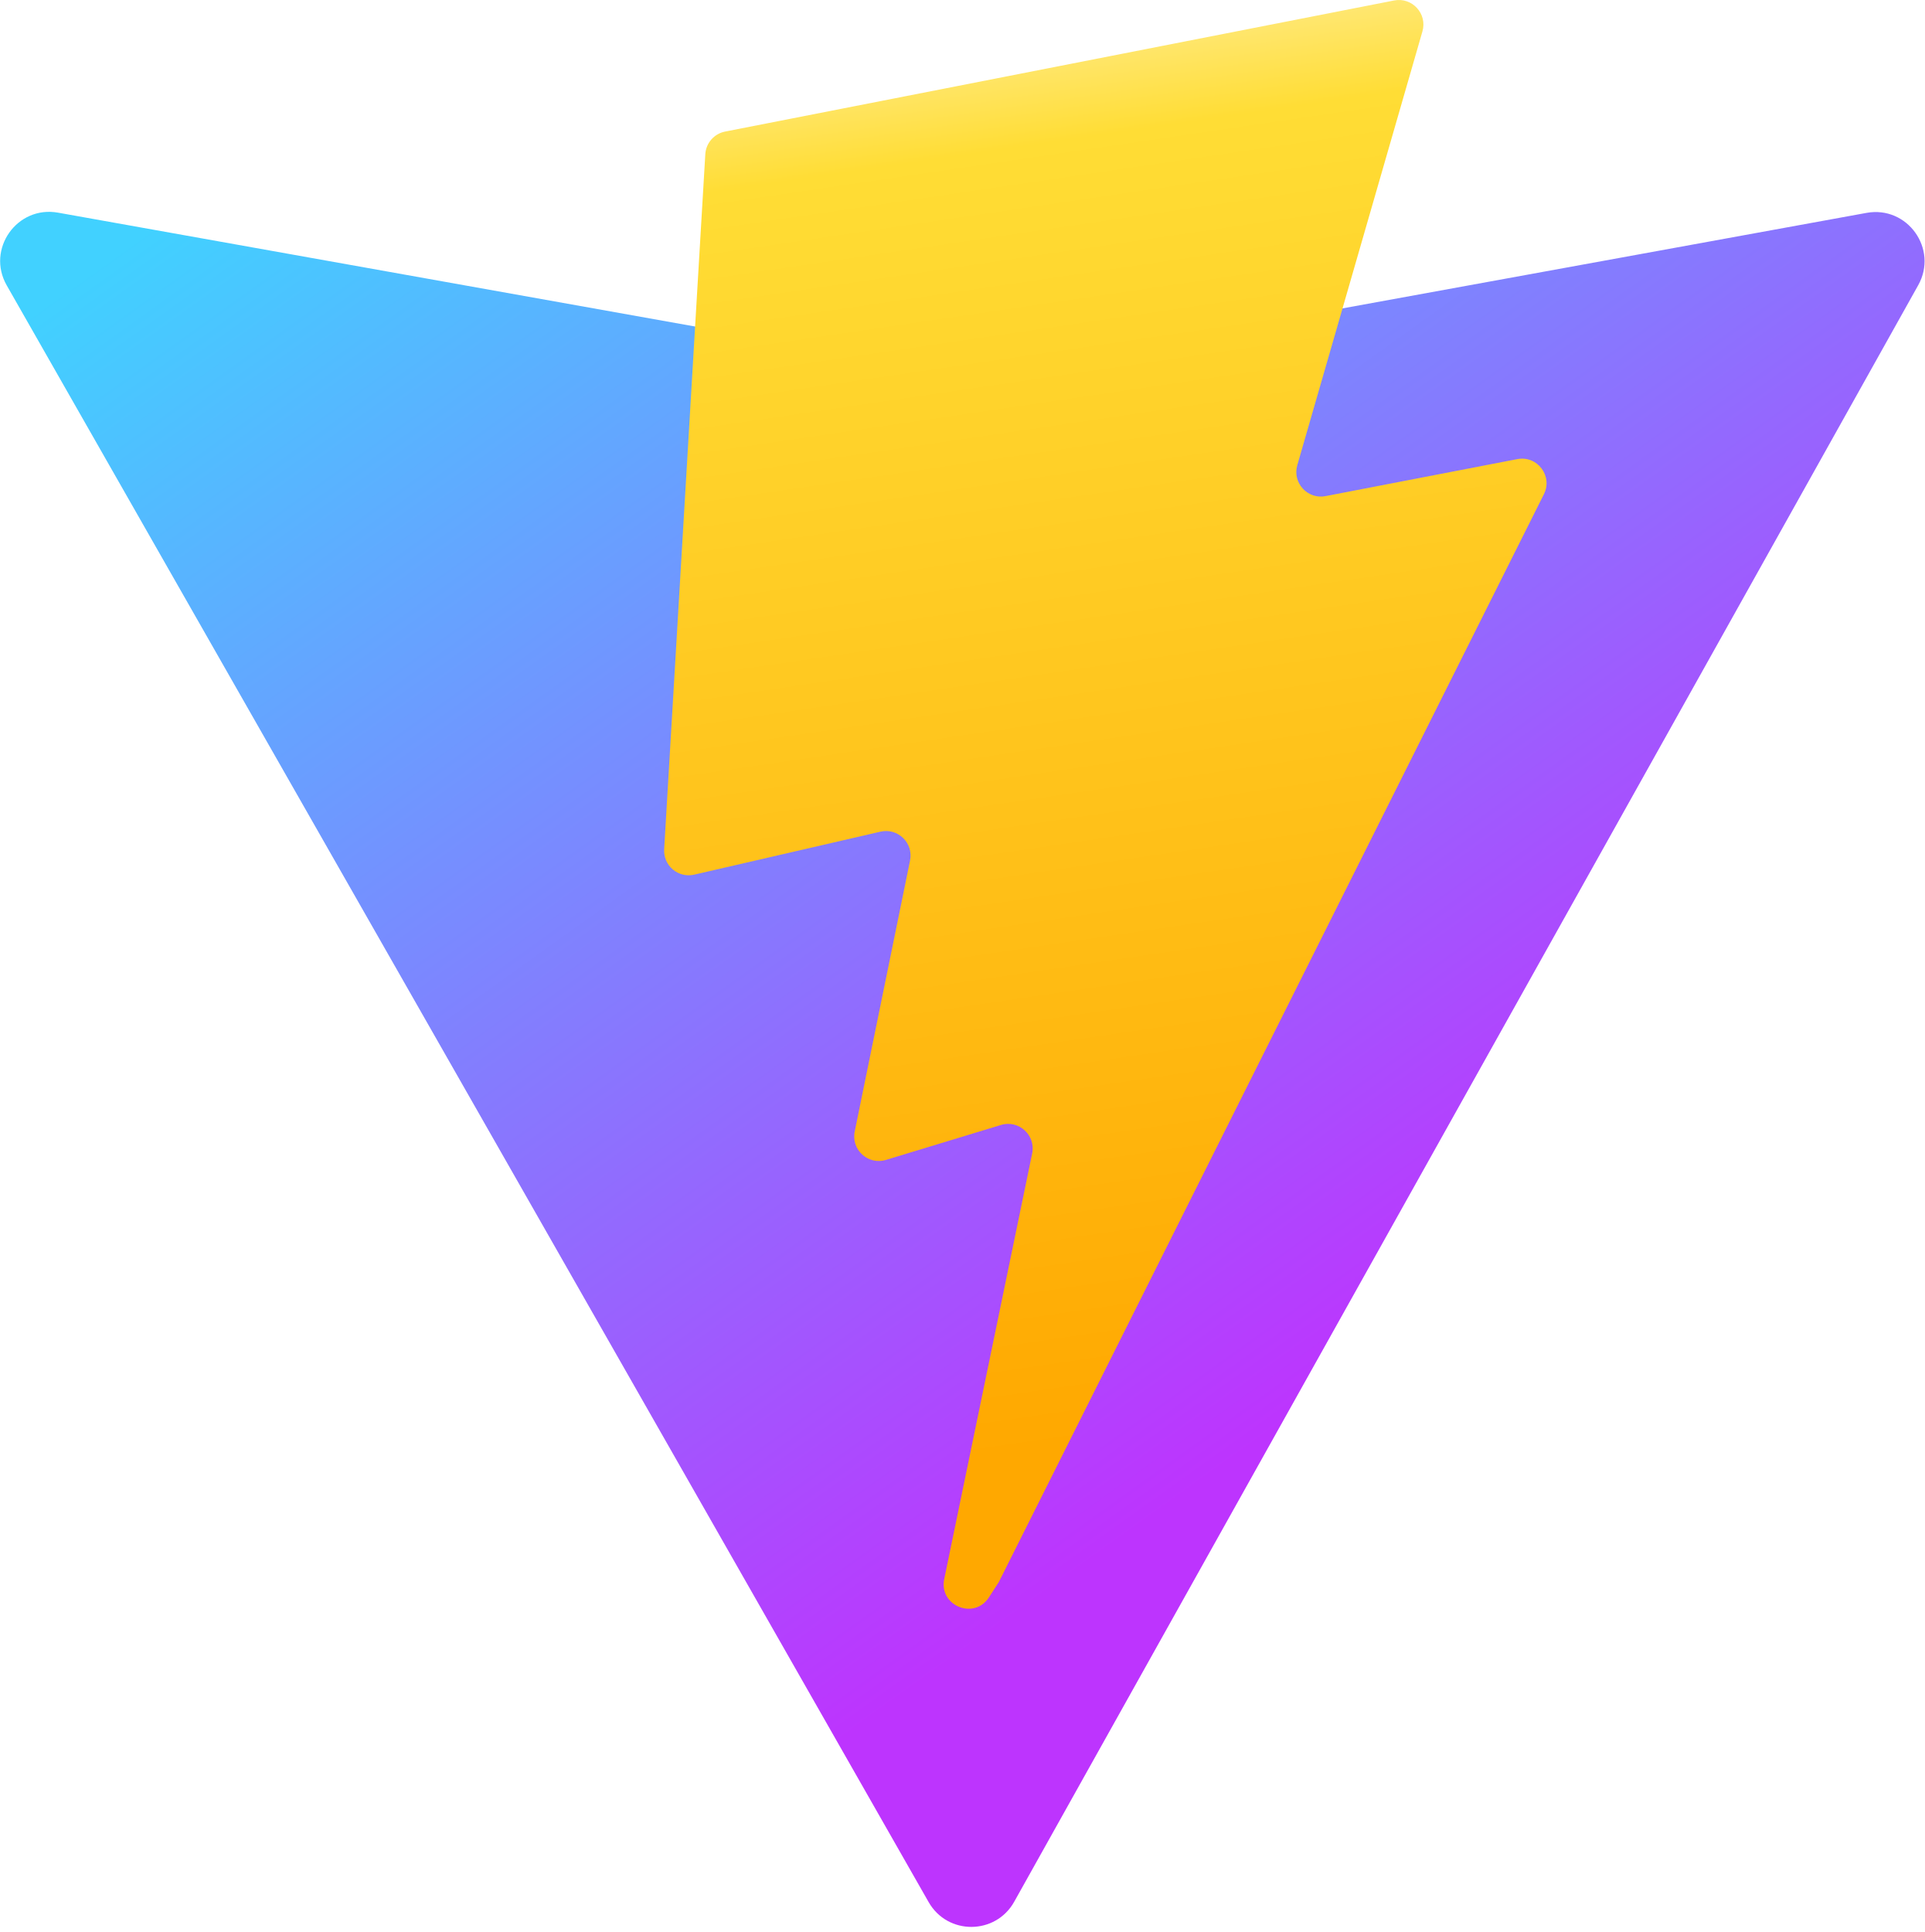
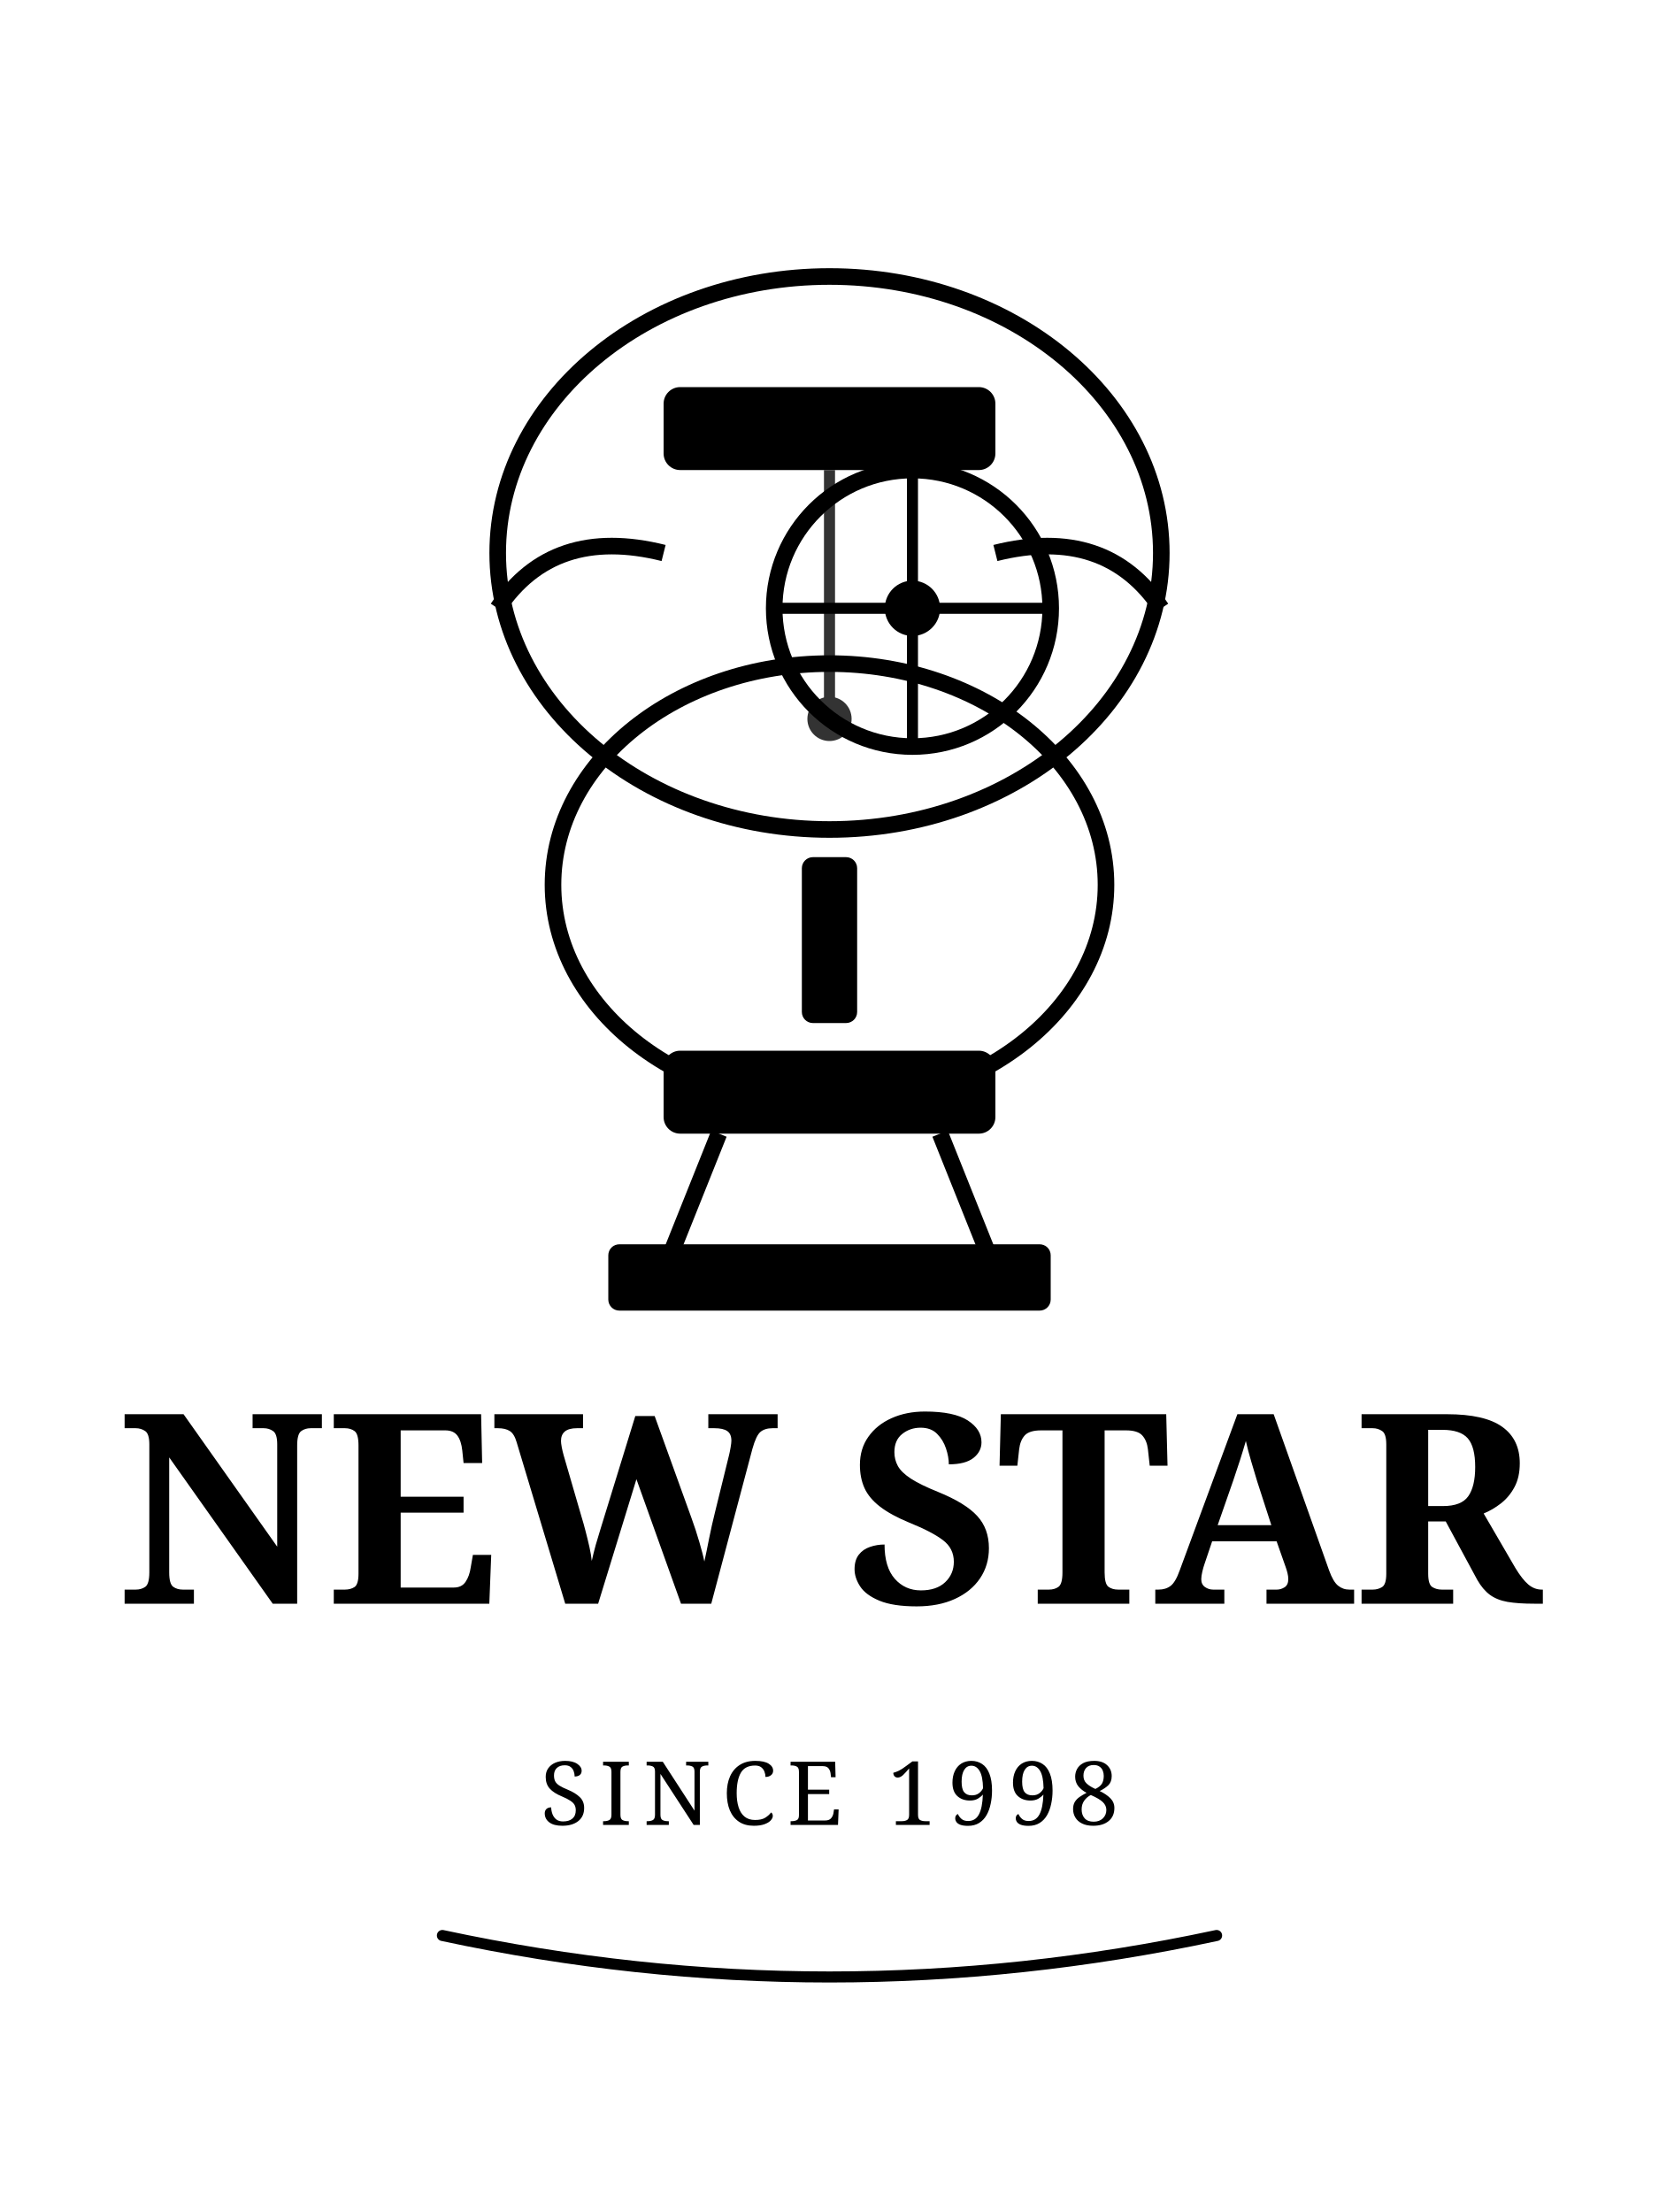
- <svg xmlns="http://www.w3.org/2000/svg" aria-hidden="true" role="img" class="iconify iconify--logos" width="31.88" height="32" preserveAspectRatio="xMidYMid meet" viewBox="0 0 256 257">
-   <defs>
-     <linearGradient id="IconifyId1813088fe1fbc01fb466" x1="-.828%" x2="57.636%" y1="7.652%" y2="78.411%">
-       <stop offset="0%" stop-color="#41D1FF" />
-       <stop offset="100%" stop-color="#BD34FE" />
-     </linearGradient>
-     <linearGradient id="IconifyId1813088fe1fbc01fb467" x1="43.376%" x2="50.316%" y1="2.242%" y2="89.03%">
-       <stop offset="0%" stop-color="#FFEA83" />
-       <stop offset="8.333%" stop-color="#FFDD35" />
-       <stop offset="100%" stop-color="#FFA800" />
-     </linearGradient>
-   </defs>
-   <path fill="url(#IconifyId1813088fe1fbc01fb466)" d="M255.153 37.938L134.897 252.976c-2.483 4.44-8.862 4.466-11.382.048L.875 37.958c-2.746-4.814 1.371-10.646 6.827-9.67l120.385 21.517a6.537 6.537 0 0 0 2.322-.004l117.867-21.483c5.438-.991 9.574 4.796 6.877 9.62Z" />
-   <path fill="url(#IconifyId1813088fe1fbc01fb467)" d="M185.432.063L96.44 17.501a3.268 3.268 0 0 0-2.634 3.014l-5.474 92.456a3.268 3.268 0 0 0 3.997 3.378l24.777-5.718c2.318-.535 4.413 1.507 3.936 3.838l-7.361 36.047c-.495 2.426 1.782 4.5 4.151 3.78l15.304-4.649c2.372-.72 4.652 1.36 4.15 3.788l-11.698 56.621c-.732 3.542 3.979 5.473 5.943 2.437l1.313-2.028l72.516-144.72c1.215-2.423-.88-5.186-3.54-4.672l-25.505 4.922c-2.396.462-4.435-1.77-3.759-4.114l16.646-57.705c.677-2.35-1.37-4.583-3.769-4.113Z" />
+ <svg xmlns="http://www.w3.org/2000/svg" viewBox="0 0 300 400" width="300" height="400">
+   <ellipse cx="150" cy="100" rx="60" ry="50" fill="none" stroke="#000" stroke-width="3" />
+   <rect x="120" y="70" width="60" height="15" fill="#000" rx="3" />
+   <line x1="150" y1="85" x2="150" y2="130" stroke="#333" stroke-width="2" />
+   <circle cx="150" cy="130" r="4" fill="#333" />
+   <circle cx="165" cy="110" r="25" fill="none" stroke="#000" stroke-width="3" />
+   <circle cx="165" cy="110" r="5" fill="#000" />
+   <line x1="165" y1="85" x2="165" y2="135" stroke="#000" stroke-width="2" />
+   <line x1="140" y1="110" x2="190" y2="110" stroke="#000" stroke-width="2" />
+   <path d="M 120 100 Q 100 95 90 110" fill="none" stroke="#000" stroke-width="3" />
+   <path d="M 180 100 Q 200 95 210 110" fill="none" stroke="#000" stroke-width="3" />
+   <ellipse cx="150" cy="160" rx="50" ry="40" fill="none" stroke="#000" stroke-width="3" />
+   <rect x="145" y="155" width="10" height="30" fill="#000" rx="2" />
+   <rect x="120" y="190" width="60" height="15" fill="#000" rx="3" />
+   <line x1="130" y1="205" x2="120" y2="230" stroke="#000" stroke-width="3" />
+   <line x1="170" y1="205" x2="180" y2="230" stroke="#000" stroke-width="3" />
+   <rect x="110" y="225" width="80" height="12" fill="#000" rx="2" />
+   <text x="150" y="290" font-size="48" font-weight="bold" text-anchor="middle" fill="#000" font-family="serif">
+     NEW STAR
+   </text>
+   <text x="150" y="330" font-size="16" text-anchor="middle" fill="#000" font-family="serif" letter-spacing="2">
+     SINCE 1998
+   </text>
+   <path d="M 80 350 Q 150 365 220 350" fill="none" stroke="#000" stroke-width="2" stroke-linecap="round" />
</svg>
